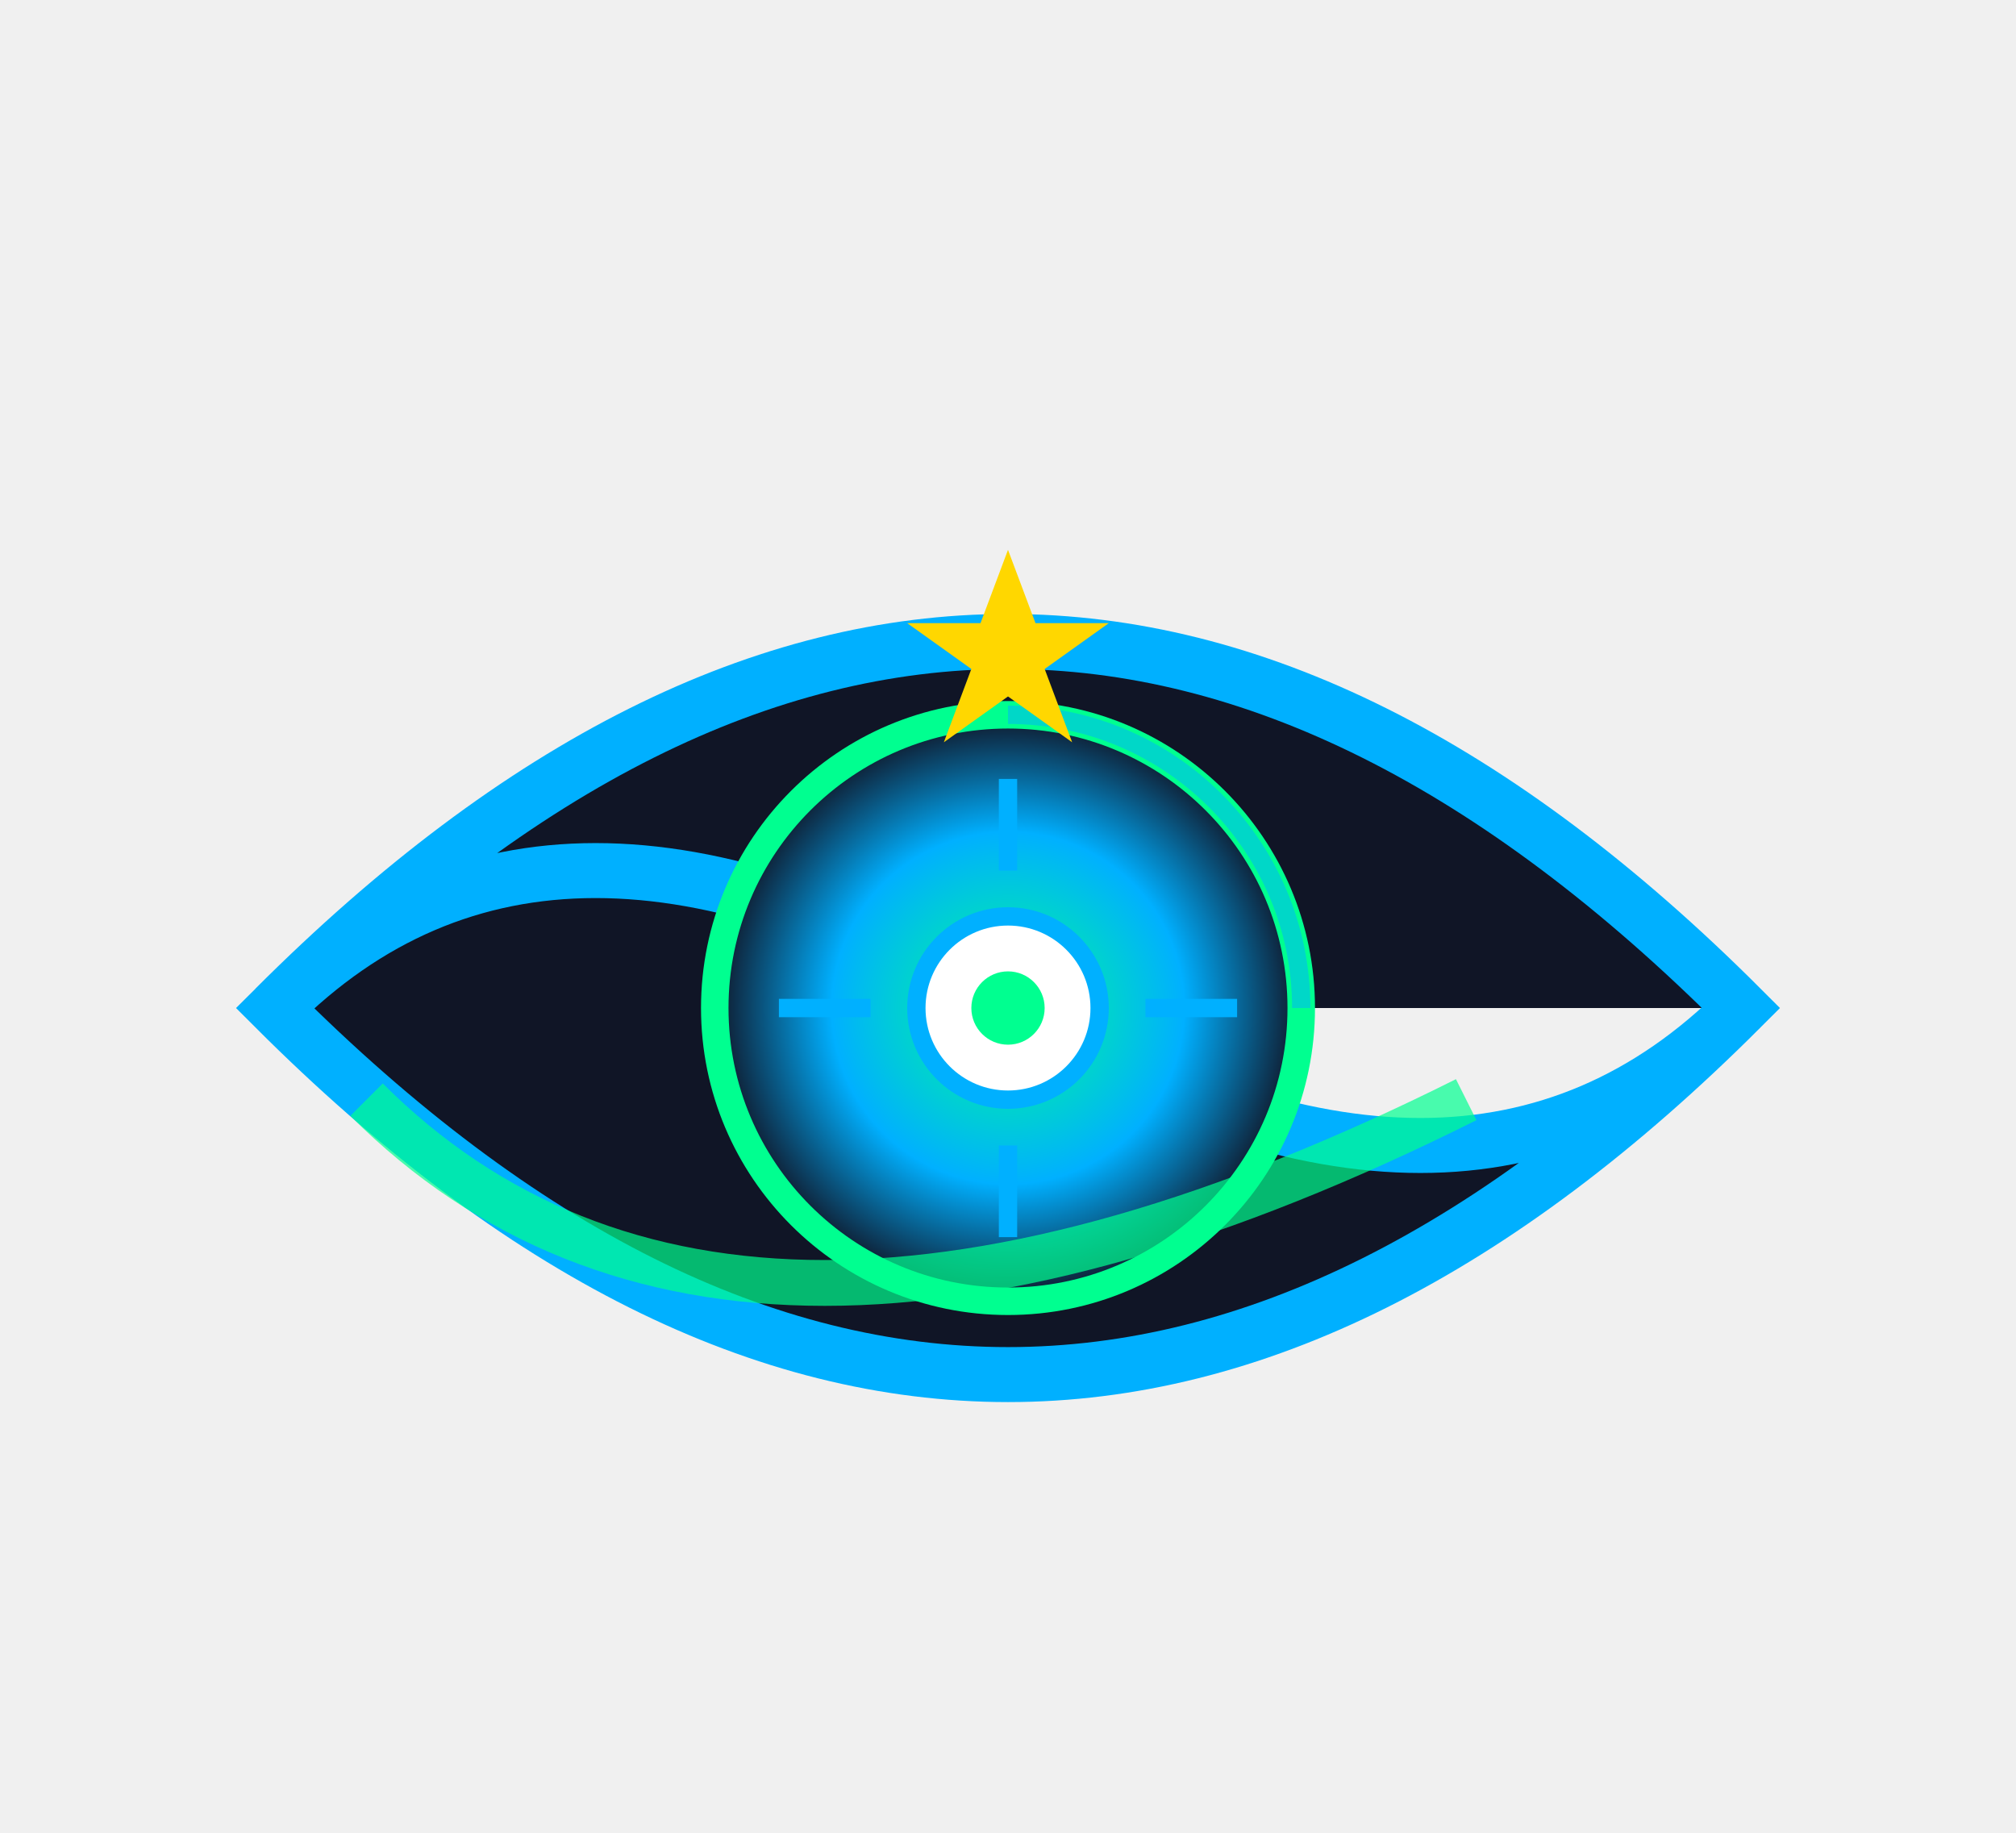
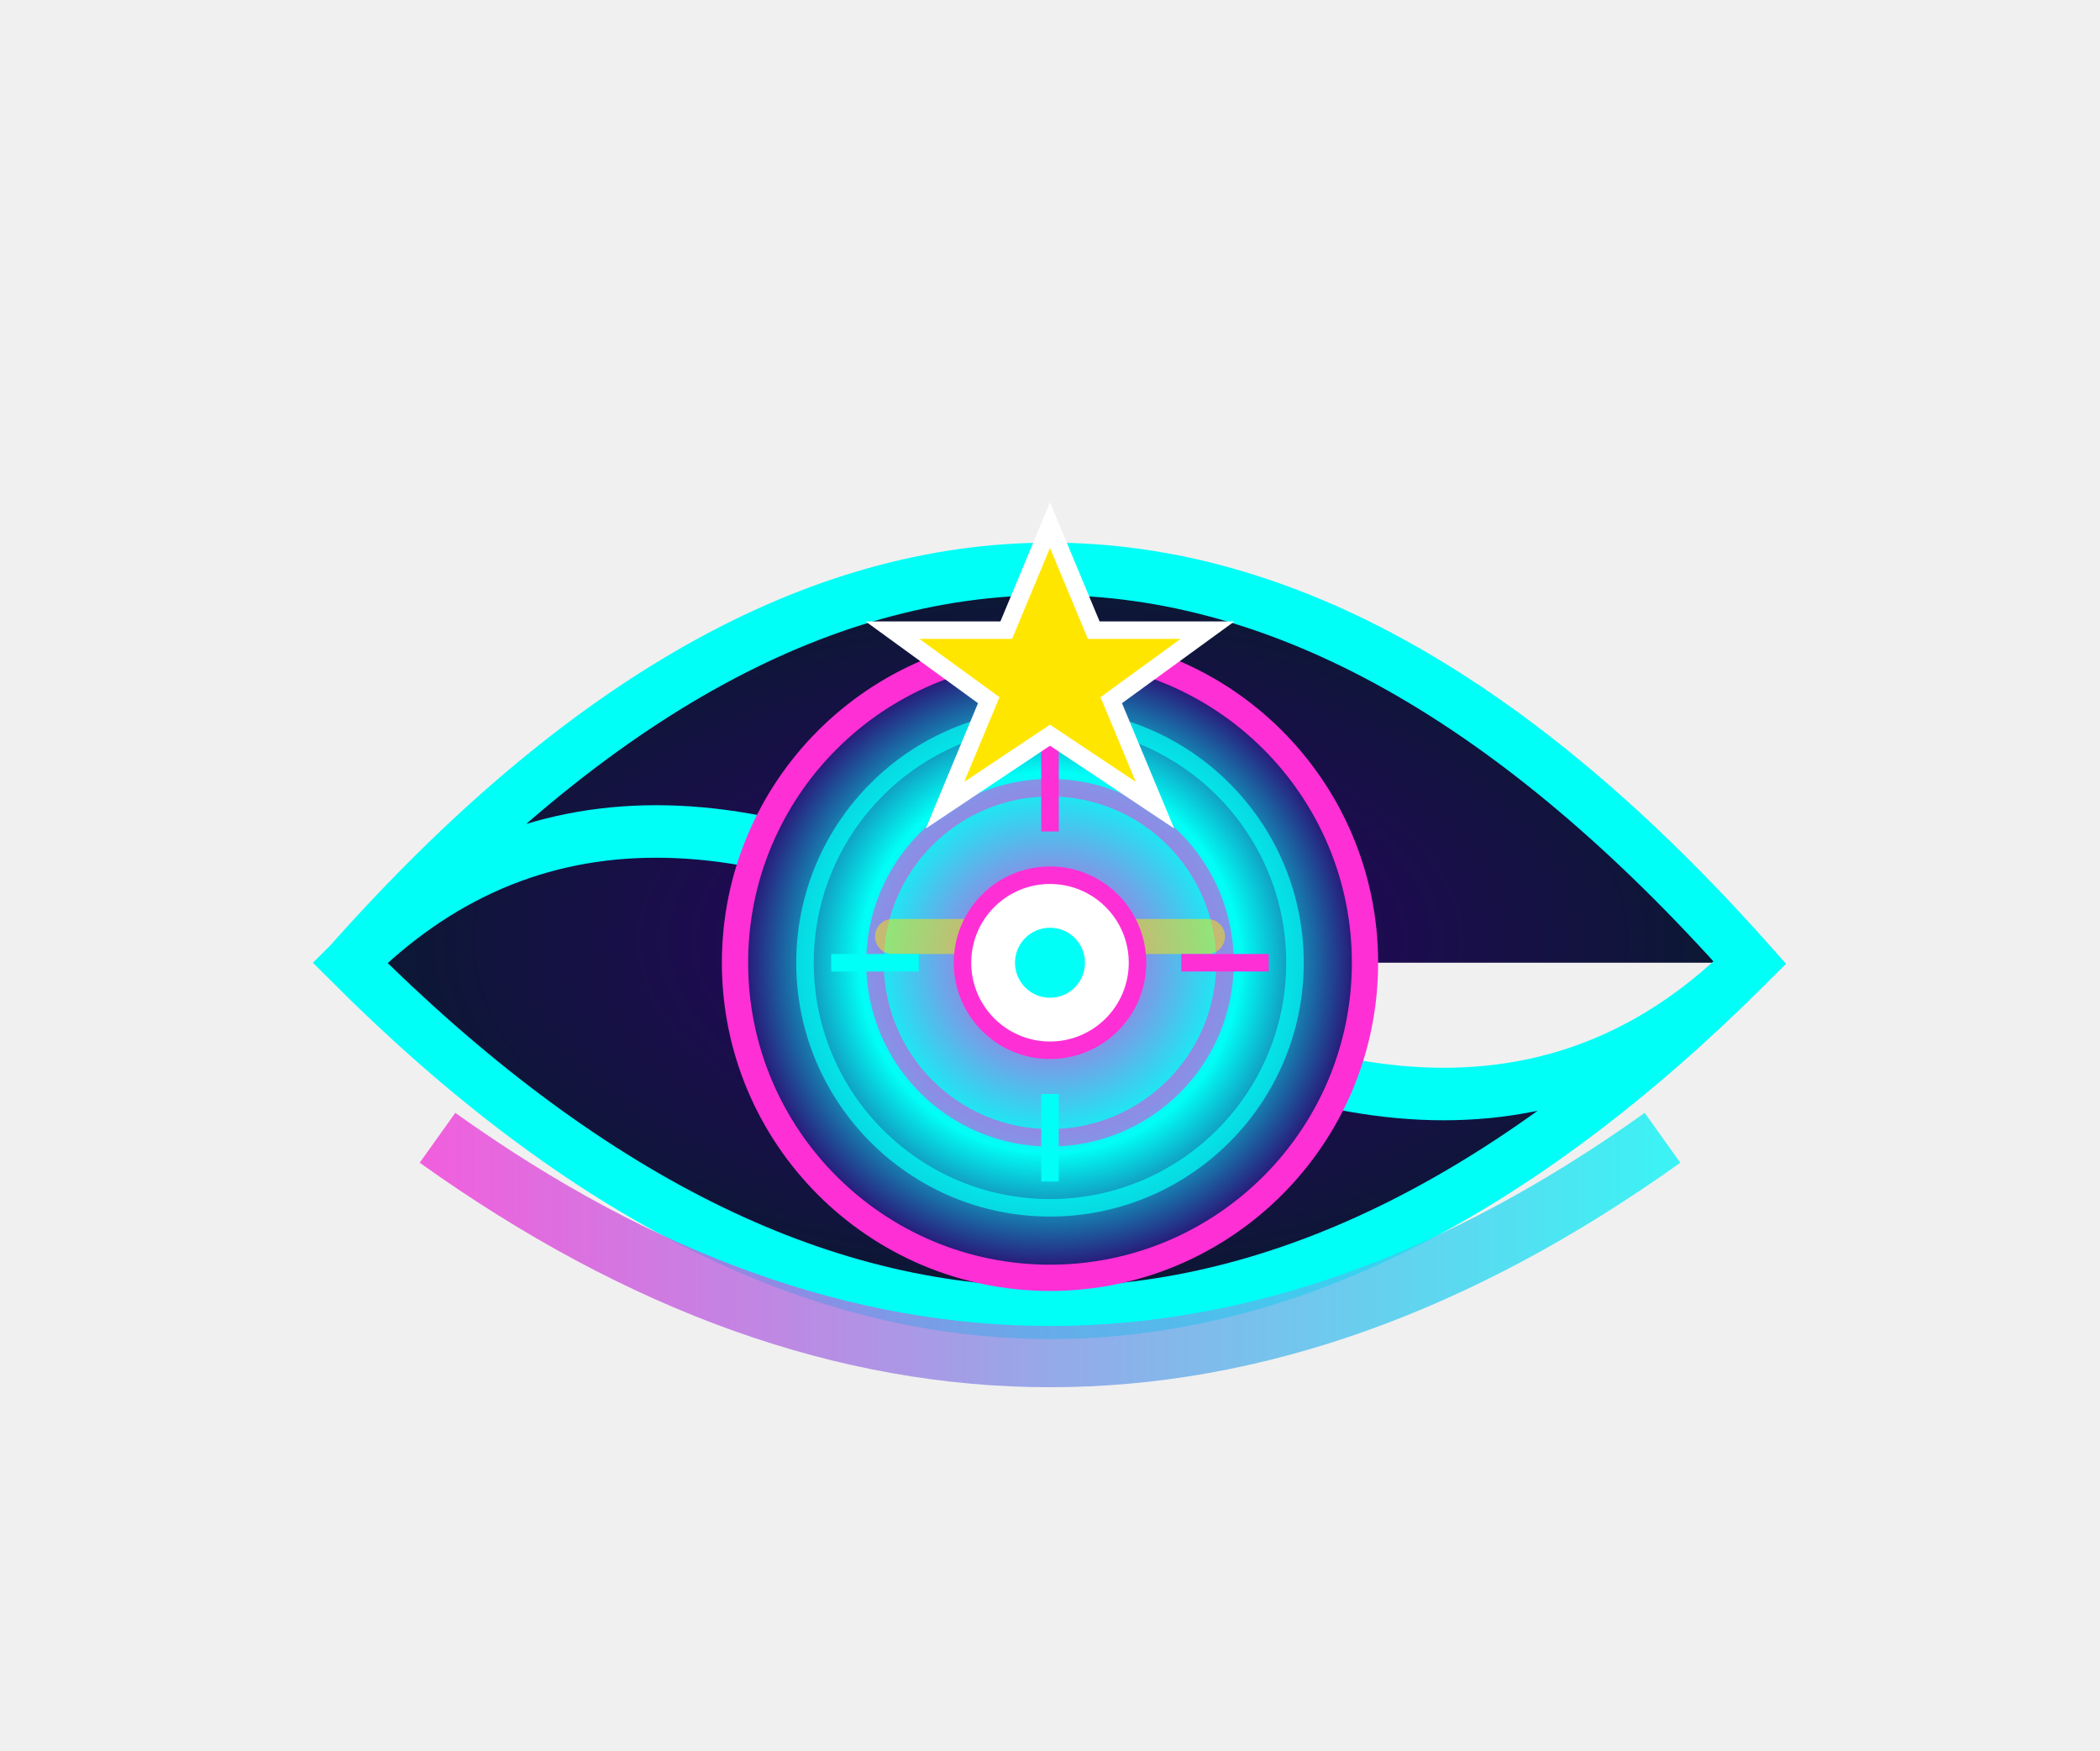
- <svg xmlns="http://www.w3.org/2000/svg" width="220" height="200" viewBox="0 0 220 200" fill="none">
-   <path d="M30 110 Q110 30 190 110 Q110 190 30 110 Q60 80 110 110 Q160 140 190 110" fill="#101526" stroke="#00b0ff" stroke-width="6" />
+ <svg xmlns="http://www.w3.org/2000/svg" width="240" height="200" viewBox="0 0 240 200" fill="none">
  <defs>
-     <radialGradient id="irisGradient2" cx="50%" cy="50%" r="50%">
-       <stop offset="0%" stop-color="#00ff90" />
-       <stop offset="60%" stop-color="#00b0ff" />
-       <stop offset="100%" stop-color="#101526" />
+     <radialGradient id="eyeBg" cx="50%" cy="50%" r="50%">
+       <stop offset="0%" stop-color="#2d006b" />
+       <stop offset="100%" stop-color="#0a1931" />
    </radialGradient>
+     <radialGradient id="irisGradient3" cx="50%" cy="50%" r="50%">
+       <stop offset="0%" stop-color="#ff2fd6" />
+       <stop offset="60%" stop-color="#00fff7" />
+       <stop offset="100%" stop-color="#2d006b" />
+     </radialGradient>
+     <linearGradient id="swooshGradient" x1="40" y1="120" x2="200" y2="120" gradientUnits="userSpaceOnUse">
+       <stop stop-color="#ff2fd6" />
+       <stop offset="1" stop-color="#00fff7" />
+     </linearGradient>
  </defs>
-   <circle cx="110" cy="110" r="32" fill="url(#irisGradient2)" stroke="#00ff90" stroke-width="3" />
-   <path d="M110 78 A32 32 0 0 1 142 110" stroke="#00b0ff" stroke-width="2" fill="none" opacity="0.5" />
-   <path d="M110 142 A32 32 0 0 1 78 110" stroke="#00ff90" stroke-width="2" fill="none" opacity="0.5" />
-   <circle cx="110" cy="110" r="10" fill="#fff" stroke="#00b0ff" stroke-width="2" />
-   <circle cx="110" cy="110" r="4" fill="#00ff90" />
-   <line x1="110" y1="95" x2="110" y2="85" stroke="#00b0ff" stroke-width="2" />
-   <line x1="110" y1="125" x2="110" y2="135" stroke="#00b0ff" stroke-width="2" />
-   <line x1="125" y1="110" x2="135" y2="110" stroke="#00b0ff" stroke-width="2" />
-   <line x1="95" y1="110" x2="85" y2="110" stroke="#00b0ff" stroke-width="2" />
-   <polygon points="110,60 113,68 121,68 114,73 117,81 110,76 103,81 106,73 99,68 107,68" fill="#FFD700" />
-   <path d="M40 120 Q80 160 160 120" stroke="#00ff90" stroke-width="5" fill="none" opacity="0.7" />
+   <path d="M40 110 Q120 20 200 110 Q120 190 40 110 Q70 80 120 110 Q170 140 200 110" fill="url(#eyeBg)" stroke="#00fff7" stroke-width="6" />
+   <circle cx="120" cy="110" r="36" fill="url(#irisGradient3)" stroke="#ff2fd6" stroke-width="3" />
+   <circle cx="120" cy="110" r="28" fill="none" stroke="#00fff7" stroke-width="2" opacity="0.7" />
+   <circle cx="120" cy="110" r="20" fill="none" stroke="#ff2fd6" stroke-width="2" opacity="0.5" />
+   <rect x="100" y="105" width="40" height="4" rx="2" fill="#ffe600" opacity="0.5" />
+   <circle cx="120" cy="110" r="10" fill="#fff" stroke="#ff2fd6" stroke-width="2" />
+   <circle cx="120" cy="110" r="4" fill="#00fff7" />
+   <line x1="120" y1="95" x2="120" y2="85" stroke="#ff2fd6" stroke-width="2" />
+   <line x1="120" y1="125" x2="120" y2="135" stroke="#00fff7" stroke-width="2" />
+   <line x1="135" y1="110" x2="145" y2="110" stroke="#ff2fd6" stroke-width="2" />
+   <line x1="105" y1="110" x2="95" y2="110" stroke="#00fff7" stroke-width="2" />
+   <polygon points="120,60 125,72 138,72 127,80 132,92 120,84 108,92 113,80 102,72 115,72" fill="#ffe600" stroke="#fff" stroke-width="2" />
+   <path d="M50 130 Q120 180 190 130" stroke="url(#swooshGradient)" stroke-width="7" fill="none" opacity="0.8" />
</svg>
